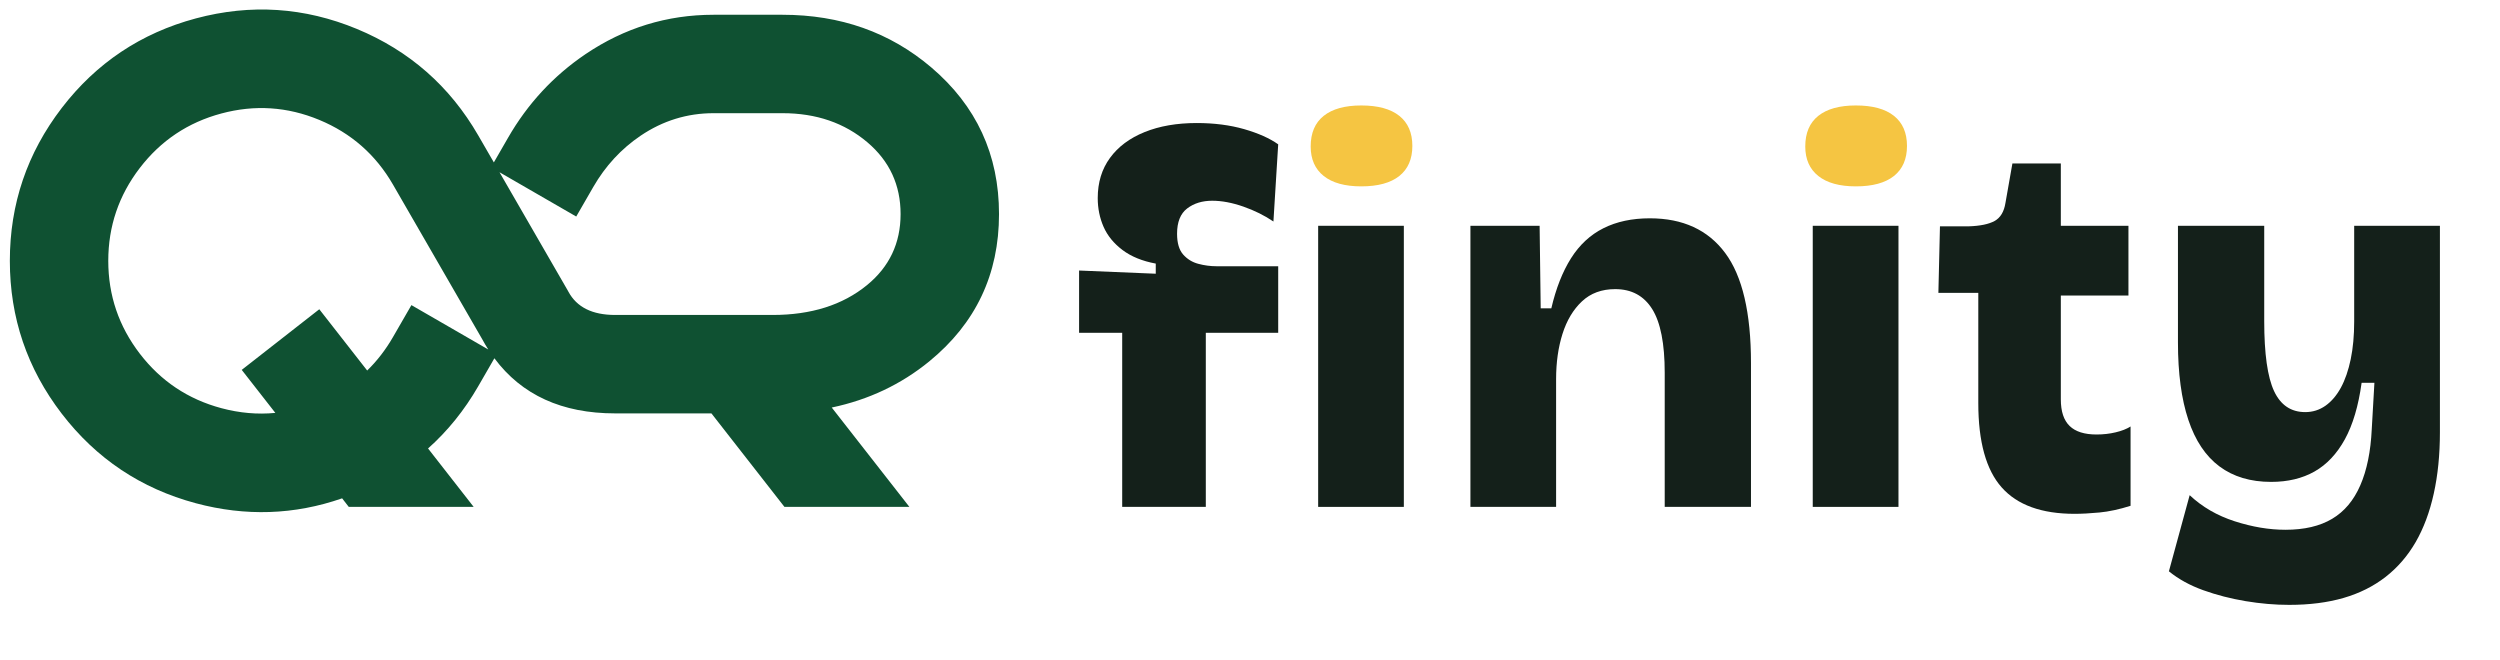
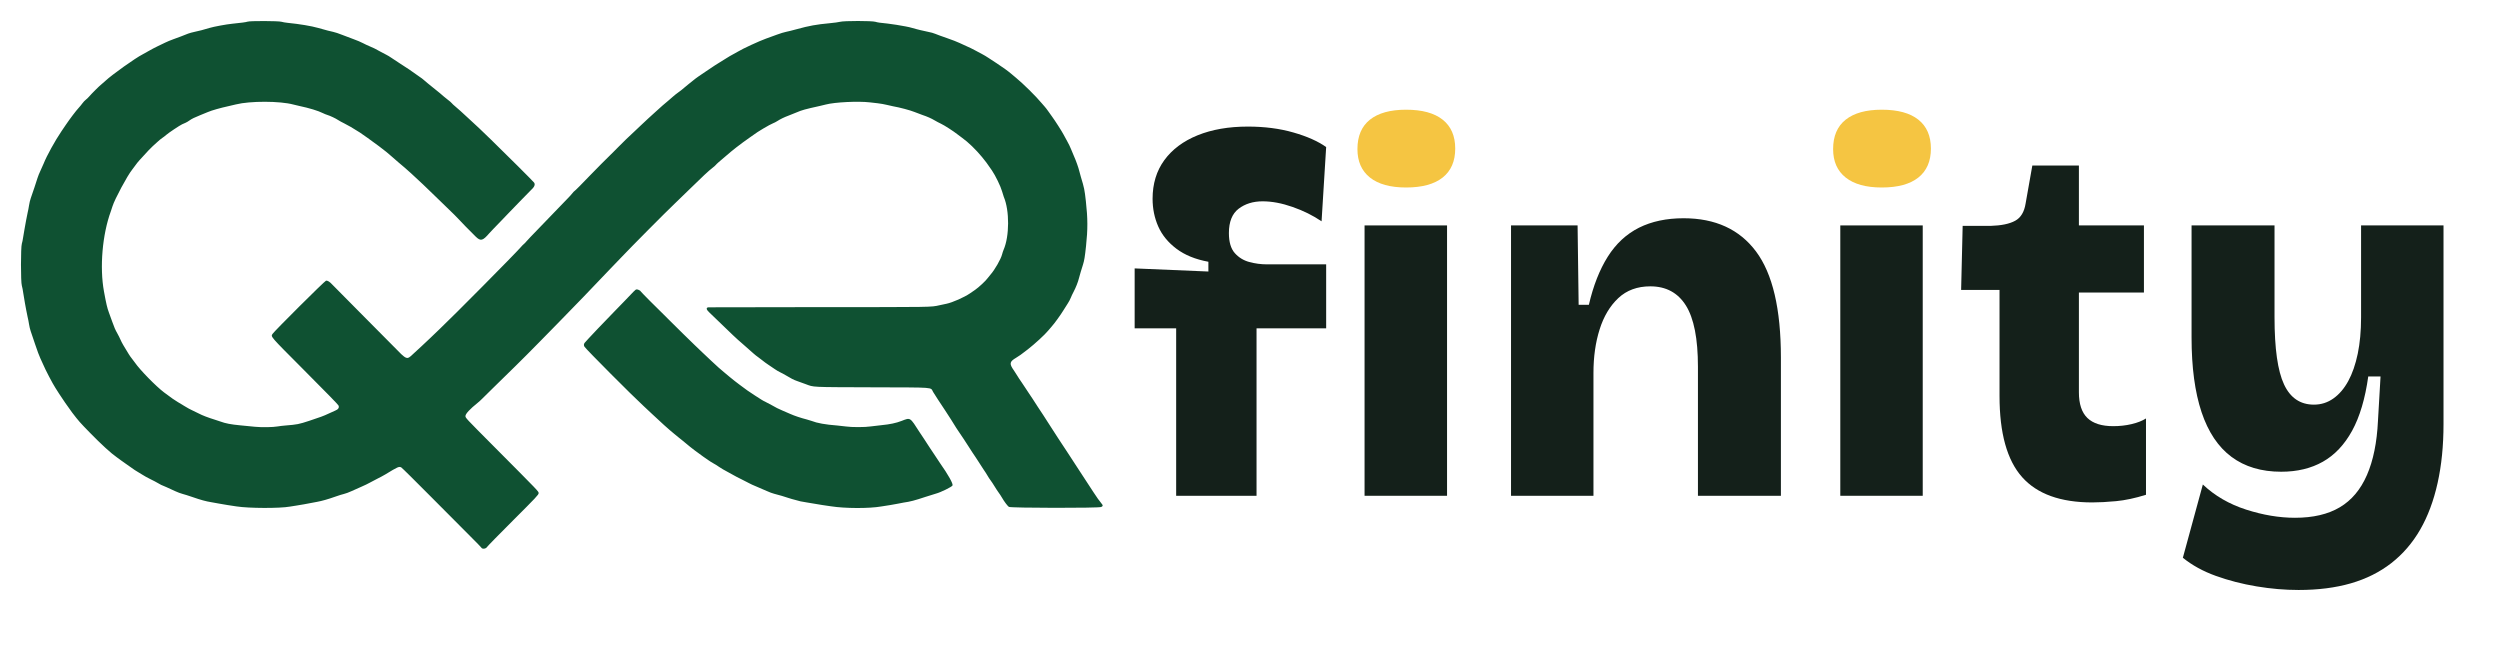
- <svg xmlns="http://www.w3.org/2000/svg" viewBox="-5 -3 508 134" role="img" aria-label="QRfinity">
-   <path fill="#0F5132" d="M98.23 25Q104.21 14.61 113.98 8Q125.82 0 140 0L154 0Q171.65 0 184.23 10.69Q198 22.4 198 40.5Q198 58.85 183.83 70.43Q175.24 77.45 164.01 79.81L179.79 100H154.4L139.56 81H120Q103.8 81 95.46 69.8L92.17 75.5Q87.95 82.81 81.98 88.13L91.25 100H65.87L64.52 98.26Q49.96 103.32 34.8 99.26Q18.08 94.78 7.54 81.05Q-3 67.31 -3 50Q-3 32.69 7.54 18.95Q18.08 5.22 34.8 0.74Q51.53 -3.74 67.52 2.88Q83.51 9.51 92.17 24.5L95.35 30ZM59.88 59.84 69.61 72.29Q72.63 69.35 74.85 65.5L78.6 59L94.22 68.02Q93.56 66.99 92.96 65.88L74.85 34.5Q69.59 25.39 59.87 21.36Q50.14 17.33 39.98 20.06Q29.82 22.78 23.41 31.13Q17 39.48 17 50Q17 60.52 23.41 68.87Q29.82 77.22 39.98 79.94Q45.53 81.43 50.95 80.9L44.12 72.16ZM96.5 32 110.35 56Q110.43 56.13 110.5 56.27Q113.04 61 120 61H152Q163.76 61 171.17 54.94Q178 49.36 178 40.5Q178 31.65 171.27 25.93Q164.29 20 154 20L140 20Q131.95 20 125.18 24.57Q119.24 28.59 115.55 35L112.09 41Z" />
-   <path fill="#14201A" d="M240.02 100L223.03 100L223.03 64.62L214.27 64.62L214.27 51.97L229.85 52.62L229.85 50.56Q225.74 49.8 223.09 47.8Q220.44 45.8 219.25 43.1Q218.06 40.39 218.06 37.25L218.06 37.25Q218.06 32.49 220.55 29.09Q223.03 25.68 227.58 23.84Q232.12 22 238.18 22L238.18 22Q243.48 22 247.81 23.24Q252.14 24.49 254.73 26.33L254.73 26.33L253.76 42.01Q251.05 40.17 247.65 38.98Q244.24 37.79 241.32 37.79L241.32 37.79Q238.29 37.79 236.23 39.36Q234.18 40.93 234.18 44.5L234.18 44.5Q234.18 47.31 235.42 48.72Q236.67 50.13 238.5 50.61Q240.34 51.1 242.18 51.1L242.18 51.1L254.73 51.1L254.73 64.62L240.02 64.62L240.02 100" />
-   <path fill="#14201A" d="M280.26 100L262.85 100L262.85 42.88L280.26 42.88L280.26 100" />
-   <path fill="#F5C542" d="M271.61 34.87L271.61 34.87Q266.63 34.87 263.98 32.76Q261.33 30.65 261.33 26.76L261.33 26.76Q261.33 22.65 263.98 20.54Q266.63 18.43 271.61 18.43L271.61 18.43Q276.69 18.43 279.34 20.54Q281.99 22.65 281.99 26.65L281.99 26.65Q281.99 30.65 279.34 32.76Q276.69 34.87 271.61 34.87" />
-   <path fill="#14201A" d="M311.2 100L293.79 100L293.79 42.88L307.85 42.88L308.07 59.65L310.23 59.65Q311.64 53.59 314.23 49.48Q316.83 45.37 320.83 43.37Q324.83 41.36 330.24 41.36L330.24 41.36Q340.31 41.36 345.55 48.4Q350.8 55.43 350.8 70.79L350.8 70.79L350.8 100L333.27 100L333.27 72.74Q333.27 63.87 330.73 59.81Q328.19 55.75 323.21 55.75L323.21 55.75Q319.1 55.75 316.45 58.24Q313.8 60.73 312.5 64.84Q311.2 68.95 311.2 74.04L311.2 74.04L311.2 100" />
-   <path fill="#14201A" d="M380.77 100L363.35 100L363.35 42.88L380.77 42.88L380.77 100" />
-   <path fill="#F5C542" d="M372.11 34.87L372.11 34.87Q367.13 34.87 364.48 32.76Q361.83 30.65 361.83 26.76L361.83 26.76Q361.83 22.65 364.48 20.54Q367.13 18.43 372.11 18.43L372.11 18.43Q377.2 18.43 379.85 20.54Q382.5 22.65 382.5 26.65L382.5 26.65Q382.5 30.65 379.85 32.76Q377.2 34.87 372.11 34.87" />
-   <path fill="#14201A" d="M416.57 101.41L416.57 101.41Q406.51 101.41 401.75 96.05Q396.99 90.7 396.99 78.9L396.99 78.9L396.99 56.51L388.88 56.51L389.2 42.99L395.05 42.99Q398.51 42.88 400.29 41.91Q402.08 40.93 402.51 38.23L402.51 38.23L403.92 30.22L413.76 30.22L413.76 42.88L427.5 42.88L427.5 57.05L413.76 57.05L413.76 78.15Q413.76 81.83 415.55 83.56Q417.33 85.29 421.01 85.29L421.01 85.29Q423.07 85.29 424.9 84.85Q426.74 84.42 427.93 83.66L427.93 83.66L427.93 99.78Q424.47 100.87 421.6 101.14Q418.74 101.41 416.57 101.41" />
-   <path fill="#14201A" d="M460.17 119.91L460.17 119.91Q455.84 119.91 451.3 119.15Q446.76 118.39 442.7 116.93Q438.64 115.47 435.72 113.09L435.72 113.09L439.94 97.62Q443.73 101.19 449.08 102.92Q454.44 104.65 459.41 104.65L459.41 104.65Q465.15 104.65 468.88 102.43Q472.61 100.22 474.61 95.62Q476.62 91.02 476.94 84.21L476.94 84.21L477.48 74.79L474.88 74.79Q473.91 81.83 471.48 86.26Q469.04 90.7 465.31 92.81Q461.58 94.92 456.49 94.92L456.49 94.92Q450.22 94.92 446 91.78Q441.78 88.64 439.67 82.31Q437.56 75.98 437.56 66.57L437.56 66.57L437.56 42.88L455.09 42.88L455.09 62.24Q455.09 72.2 457.09 76.47Q459.09 80.74 463.42 80.74L463.42 80.74Q465.69 80.74 467.53 79.45Q469.37 78.15 470.67 75.77Q471.96 73.39 472.67 69.98Q473.37 66.57 473.37 62.35L473.37 62.35L473.37 42.88L490.79 42.88L490.79 84.85Q490.79 91.67 489.54 97.3Q488.3 102.92 485.87 107.14Q483.43 111.36 479.75 114.23Q476.07 117.09 471.21 118.5Q466.34 119.91 460.17 119.91" />
+ <svg xmlns="http://www.w3.org/2000/svg" viewBox="-4 -4 474 124" role="img" aria-label="QRfinity">
+   <g transform="scale(0.067024) translate(-40 -40)">
+     <path fill="#0F5132" d="M 680.575 41.579 C 676.467 43.084, 662.754 44.947, 637.500 47.433 C 620.709 49.086, 585.452 55.602, 572.795 59.390 C 553.410 65.193, 545.735 67.215, 532.500 70.007 C 524.800 71.630, 515.800 74.064, 512.500 75.415 C 500.523 80.318, 483.220 86.897, 470.500 91.385 C 463.350 93.908, 453 98.204, 447.500 100.931 C 442 103.658, 432.192 108.382, 425.704 111.429 C 419.216 114.475, 408.191 120.294, 401.204 124.360 C 394.217 128.426, 386.216 132.901, 383.425 134.304 C 363.480 144.334, 296.772 191.855, 278.512 209.041 C 274.105 213.189, 268.700 217.914, 266.500 219.541 C 261.670 223.114, 239.415 245.272, 232.619 253.274 C 229.935 256.435, 225.573 260.611, 222.926 262.554 C 220.279 264.497, 215.994 269.057, 213.404 272.686 C 210.814 276.316, 205.925 282.259, 202.538 285.893 C 195.243 293.722, 177.848 316.688, 166.478 333.500 C 162.015 340.100, 156.522 348.200, 154.271 351.500 C 136.409 377.689, 112.496 421.035, 103.885 442.832 C 102.219 447.049, 98.188 456.061, 94.927 462.857 C 91.667 469.653, 87.843 479.103, 86.430 483.857 C 83.569 493.480, 72.527 526.515, 67.438 540.674 C 65.553 545.921, 63.438 554.696, 62.499 561.174 C 61.596 567.403, 59.786 576.775, 58.477 582 C 57.168 587.225, 55.198 597.125, 54.098 604 C 52.998 610.875, 51.004 621.900, 49.667 628.500 C 48.330 635.100, 46.550 645.679, 45.710 652.009 C 44.871 658.339, 43.242 666.312, 42.092 669.727 C 38.875 679.278, 38.843 778.629, 42.054 788.162 C 43.184 791.516, 45.207 802.189, 46.548 811.880 C 47.890 821.571, 49.881 833.550, 50.972 838.500 C 52.064 843.450, 53.651 852, 54.499 857.500 C 55.348 863, 57.124 871.775, 58.446 877 C 59.768 882.225, 61.568 891.414, 62.446 897.419 C 63.323 903.425, 65.409 912.200, 67.080 916.919 C 68.751 921.639, 74.550 938.813, 79.966 955.085 C 85.454 971.573, 91.839 988.701, 94.388 993.776 C 96.903 998.785, 100.591 1006.846, 102.583 1011.691 C 108.295 1025.583, 129.686 1066.497, 136.990 1077.500 C 140.641 1083, 145.364 1090.425, 147.486 1094 C 152.027 1101.653, 176.801 1137.433, 184.529 1147.500 C 203.460 1172.162, 205.747 1174.758, 234.755 1204.500 C 266.943 1237.503, 294.997 1263.122, 310.841 1273.983 C 314.878 1276.750, 320.053 1280.541, 322.341 1282.405 C 324.628 1284.270, 330.100 1288.152, 334.500 1291.032 C 338.900 1293.911, 347.225 1299.753, 353 1304.015 C 358.775 1308.276, 365.525 1312.773, 368 1314.006 C 370.475 1315.240, 376.886 1319.148, 382.246 1322.690 C 387.607 1326.233, 398.155 1332.094, 405.687 1335.716 C 413.219 1339.338, 423.008 1344.483, 427.441 1347.149 C 431.873 1349.815, 435.813 1351.997, 436.197 1351.998 C 437.080 1352.001, 462.042 1363.142, 476.500 1369.987 C 482.550 1372.852, 491.572 1376.215, 496.549 1377.461 C 501.525 1378.708, 514.125 1382.684, 524.549 1386.297 C 548.867 1394.726, 562.557 1398.484, 578.049 1400.982 C 584.897 1402.086, 595 1403.898, 600.500 1405.008 C 606 1406.117, 616.350 1407.890, 623.500 1408.947 C 630.650 1410.005, 642.379 1411.793, 649.565 1412.921 C 684.208 1418.362, 771.543 1418.645, 800.500 1413.411 C 804.900 1412.616, 813.450 1411.259, 819.500 1410.396 C 825.550 1409.533, 835 1407.945, 840.500 1406.867 C 851.922 1404.628, 861.875 1402.758, 877.225 1399.967 C 891.297 1397.408, 908.663 1392.453, 929 1385.192 C 938.075 1381.953, 949.100 1378.511, 953.500 1377.543 C 958.093 1376.534, 967.036 1373.223, 974.500 1369.769 C 981.650 1366.460, 994.609 1360.678, 1003.297 1356.920 C 1011.986 1353.162, 1021.823 1348.430, 1025.157 1346.405 C 1028.491 1344.379, 1038.017 1339.371, 1046.324 1335.275 C 1054.632 1331.179, 1065.495 1325.352, 1070.465 1322.325 C 1106.176 1300.572, 1108.829 1299.401, 1115.375 1302.508 C 1117.122 1303.337, 1155.665 1341.440, 1201.026 1387.182 C 1246.387 1432.924, 1296.401 1483.169, 1312.169 1498.839 C 1327.937 1514.508, 1341.401 1528.380, 1342.088 1529.664 C 1344.553 1534.270, 1354.852 1533.033, 1358 1527.753 C 1359.375 1525.447, 1391.826 1492.271, 1430.114 1454.030 C 1497.399 1386.825, 1503.993 1379.817, 1503.993 1375.500 C 1503.993 1370.324, 1508.227 1374.747, 1376.534 1242.365 C 1296.413 1161.825, 1297.093 1162.553, 1297.035 1157.200 C 1296.969 1151.028, 1309.350 1137.652, 1331.849 1119.587 C 1335.507 1116.650, 1341.056 1111.604, 1344.179 1108.373 C 1347.303 1105.143, 1361.175 1091.475, 1375.008 1078 C 1419.596 1034.563, 1466.262 988.633, 1470.943 983.578 C 1473.449 980.870, 1489.455 964.670, 1506.512 947.578 C 1523.568 930.485, 1546.743 906.856, 1558.012 895.069 C 1569.280 883.282, 1587.725 864.324, 1599 852.939 C 1610.275 841.555, 1624.514 826.899, 1630.643 820.370 C 1651.006 798.679, 1704.681 742.531, 1706.995 740.500 C 1708.249 739.400, 1721.224 725.900, 1735.830 710.500 C 1766.872 677.769, 1862.467 581.512, 1888.500 556.773 C 1898.400 547.365, 1917.525 528.826, 1931 515.576 C 1964.757 482.384, 1986.072 462.500, 1995.330 455.566 C 1999.637 452.341, 2004.127 448.394, 2005.310 446.795 C 2007.206 444.230, 2015.724 436.699, 2034.798 420.725 C 2037.934 418.099, 2043.875 413.037, 2048 409.477 C 2052.125 405.917, 2058.875 400.504, 2063 397.450 C 2067.125 394.395, 2075.675 387.933, 2082 383.090 C 2088.325 378.247, 2096.875 372.130, 2101 369.496 C 2105.125 366.862, 2110.300 363.236, 2112.500 361.438 C 2121.272 354.268, 2158.214 332.365, 2167.146 329.038 C 2170.251 327.881, 2175.572 325.137, 2178.970 322.941 C 2187.708 317.293, 2198.878 311.848, 2210.500 307.570 C 2216 305.546, 2226.147 301.480, 2233.050 298.534 C 2249.277 291.610, 2256.751 289.530, 2299.500 280.041 C 2304.450 278.943, 2311.875 277.153, 2316 276.064 C 2341.836 269.245, 2408.101 266.015, 2441.500 269.948 C 2445.900 270.466, 2455.800 271.603, 2463.500 272.475 C 2471.200 273.347, 2482.675 275.380, 2489 276.992 C 2495.325 278.605, 2503.425 280.430, 2507 281.048 C 2525.195 284.190, 2555.167 292.161, 2567 297.003 C 2573.875 299.816, 2584 303.629, 2589.500 305.476 C 2603.534 310.190, 2614.993 315.261, 2624.416 320.928 C 2628.862 323.602, 2636.775 327.780, 2642 330.213 C 2651.727 334.741, 2677.370 351.244, 2689 360.459 C 2692.575 363.291, 2698.487 367.726, 2702.139 370.313 C 2718.956 382.229, 2740.612 403.148, 2758.382 424.642 C 2768.502 436.883, 2771.786 441.329, 2786.368 462.529 C 2796.090 476.663, 2811.205 507.808, 2814.881 521.277 C 2816.648 527.755, 2818.906 534.955, 2819.897 537.277 C 2836.352 575.816, 2836.078 648.795, 2819.335 686.930 C 2818.023 689.917, 2816.029 695.992, 2814.904 700.430 C 2811.611 713.417, 2794.159 743.846, 2782.529 756.880 C 2779.594 760.169, 2775.849 764.804, 2774.206 767.180 C 2769.161 774.478, 2749.045 793.222, 2738.500 800.449 C 2733 804.219, 2726.493 808.681, 2724.040 810.364 C 2708.151 821.269, 2674.553 836.114, 2658.038 839.526 C 2651.692 840.838, 2642.450 842.810, 2637.500 843.909 C 2613.298 849.284, 2623.659 849.127, 2292.500 849.142 C 2124.200 849.150, 1985.259 849.383, 1983.742 849.660 C 1977.073 850.876, 1978.349 856.388, 1987.163 864.437 C 1990.098 867.118, 2001.069 877.679, 2011.543 887.906 C 2044.311 919.903, 2068.840 942.994, 2077.222 949.735 C 2079.434 951.514, 2085.126 956.521, 2089.872 960.860 C 2094.617 965.200, 2100.075 970.027, 2102 971.588 C 2103.925 973.150, 2108.319 977.021, 2111.764 980.193 C 2115.210 983.364, 2121.285 988.174, 2125.264 990.881 C 2129.244 993.588, 2134.975 997.948, 2138 1000.569 C 2141.025 1003.190, 2148 1008.280, 2153.500 1011.880 C 2159 1015.480, 2167.226 1021.062, 2171.781 1024.284 C 2176.336 1027.506, 2183.311 1031.624, 2187.281 1033.436 C 2191.251 1035.248, 2198.550 1039.176, 2203.500 1042.165 C 2219.188 1051.639, 2225.239 1054.692, 2235.500 1058.312 C 2241 1060.252, 2251.693 1064.124, 2259.262 1066.917 C 2283.780 1075.965, 2270.587 1075.335, 2448.528 1075.954 C 2630.051 1076.585, 2611.695 1075.183, 2619.918 1089.050 C 2624.139 1096.169, 2641.193 1122.359, 2654.071 1141.500 C 2661.332 1152.293, 2681.078 1183.368, 2685.409 1190.818 C 2687.109 1193.742, 2691.171 1199.817, 2694.436 1204.318 C 2697.701 1208.818, 2703.061 1216.775, 2706.347 1222 C 2709.633 1227.225, 2715.330 1236, 2719.007 1241.500 C 2722.684 1247, 2728.196 1255.550, 2731.255 1260.500 C 2734.313 1265.450, 2738.254 1271.300, 2740.011 1273.500 C 2741.768 1275.700, 2745.714 1281.775, 2748.780 1287 C 2751.846 1292.225, 2757.815 1301.450, 2762.044 1307.500 C 2766.274 1313.550, 2771.627 1321.875, 2773.939 1326 C 2776.252 1330.125, 2780.091 1335.991, 2782.470 1339.035 C 2784.849 1342.080, 2790.030 1349.927, 2793.984 1356.473 C 2797.937 1363.019, 2803.127 1370.916, 2805.517 1374.022 C 2807.907 1377.128, 2812.048 1383.456, 2814.720 1388.084 C 2821.142 1399.208, 2830.159 1411.264, 2834.227 1414.165 C 2839.026 1417.589, 3088.683 1417.908, 3095.500 1414.500 C 3100.803 1411.849, 3100.938 1409.872, 3096.185 1404.473 C 3091.413 1399.051, 3081.696 1385.397, 3073.500 1372.597 C 3070.200 1367.443, 3063.900 1357.795, 3059.500 1351.157 C 3055.100 1344.519, 3046.775 1331.788, 3041 1322.866 C 3035.225 1313.944, 3026 1299.800, 3020.500 1291.436 C 3015 1283.071, 3008.393 1272.913, 3005.817 1268.864 C 3003.242 1264.814, 2997.617 1256.229, 2993.317 1249.787 C 2989.018 1243.345, 2983.814 1235.470, 2981.754 1232.287 C 2979.693 1229.104, 2975.765 1223.125, 2973.024 1219 C 2964.757 1206.556, 2948.271 1180.996, 2943.233 1172.811 C 2940.630 1168.581, 2935.350 1160.358, 2931.500 1154.536 C 2927.650 1148.715, 2920.450 1137.833, 2915.500 1130.354 C 2910.550 1122.876, 2904.142 1112.934, 2901.259 1108.263 C 2898.376 1103.591, 2893.811 1096.783, 2891.113 1093.134 C 2888.415 1089.485, 2884.510 1083.575, 2882.434 1080 C 2880.359 1076.425, 2874.970 1068.325, 2870.459 1062 C 2865.949 1055.675, 2860.316 1047.125, 2857.943 1043 C 2855.570 1038.875, 2851.491 1032.502, 2848.879 1028.837 C 2834.899 1009.225, 2835.783 1003.551, 2854.544 992.503 C 2863.135 987.444, 2869.038 983.209, 2887.598 968.791 C 2907.406 953.403, 2935.899 927.235, 2945.082 916 C 2948.003 912.425, 2952.668 906.989, 2955.447 903.921 C 2963.227 895.330, 2980.957 870.819, 2988.876 857.706 C 2992.793 851.220, 2998.322 842.469, 3001.162 838.259 C 3004.003 834.050, 3007.632 827.208, 3009.228 823.053 C 3010.823 818.899, 3014.597 810.893, 3017.612 805.262 C 3023.634 794.020, 3030.216 777.198, 3032.571 767.030 C 3033.403 763.439, 3035.626 755.550, 3037.512 749.500 C 3039.397 743.450, 3042.303 734.107, 3043.970 728.737 C 3047.637 716.923, 3049.157 707.669, 3052.465 677 C 3057.652 628.902, 3057.552 598.214, 3052.045 549.281 C 3048.347 516.414, 3047.505 512.319, 3038.005 481 C 3036.420 475.775, 3034.418 468.424, 3033.556 464.664 C 3031.301 454.830, 3023.990 434.340, 3017.976 421 C 3015.124 414.675, 3011.320 405.592, 3009.523 400.816 C 3007.726 396.040, 3003.100 386.590, 2999.244 379.816 C 2995.387 373.042, 2990.649 364.350, 2988.715 360.500 C 2984.971 353.047, 2964.051 320.378, 2956.828 310.704 C 2954.447 307.516, 2949.564 300.661, 2945.975 295.471 C 2942.386 290.280, 2937.636 284.114, 2935.420 281.767 C 2933.204 279.420, 2929.172 274.800, 2926.459 271.500 C 2911.468 253.263, 2873.781 216.070, 2854.131 200.117 C 2850.484 197.157, 2844.849 192.432, 2841.609 189.617 C 2832.981 182.123, 2815.401 169.380, 2800 159.457 C 2792.575 154.673, 2782.043 147.776, 2776.596 144.130 C 2771.149 140.483, 2763.499 135.886, 2759.596 133.913 C 2755.693 131.940, 2746.652 127.102, 2739.505 123.162 C 2732.358 119.222, 2721.558 113.930, 2715.505 111.403 C 2709.452 108.875, 2700 104.553, 2694.500 101.798 C 2689 99.043, 2673.025 92.857, 2659 88.051 C 2644.975 83.245, 2630.149 77.837, 2626.054 76.034 C 2621.392 73.982, 2613.799 71.867, 2605.747 70.379 C 2598.674 69.072, 2588.974 66.908, 2584.193 65.570 C 2579.412 64.232, 2573.925 62.850, 2572 62.499 C 2570.075 62.148, 2565.125 60.774, 2561 59.447 C 2556.875 58.119, 2548.325 56.130, 2542 55.026 C 2535.675 53.921, 2524.200 51.915, 2516.500 50.567 C 2508.800 49.220, 2497.550 47.627, 2491.500 47.029 C 2469.119 44.815, 2462.902 43.914, 2456.774 41.993 C 2447.189 38.988, 2367.714 38.964, 2356.894 41.962 C 2352.832 43.088, 2340.152 44.816, 2327.156 46.015 C 2290.108 49.435, 2269.178 53.223, 2234.500 62.786 C 2222.400 66.123, 2208.542 69.579, 2203.705 70.467 C 2198.868 71.355, 2187.618 74.796, 2178.705 78.113 C 2169.792 81.430, 2155.525 86.620, 2147 89.645 C 2128.584 96.180, 2080.256 118.526, 2068.457 125.962 C 2065.133 128.056, 2058.608 131.682, 2053.957 134.019 C 2049.306 136.357, 2040.550 141.491, 2034.500 145.428 C 2028.450 149.366, 2020.800 154.119, 2017.500 155.992 C 2011.290 159.515, 1997.823 168.310, 1978.080 181.735 C 1971.800 186.006, 1962.319 192.425, 1957.012 196 C 1951.706 199.575, 1944.470 205.015, 1940.932 208.089 C 1937.394 211.163, 1931.800 215.628, 1928.500 218.012 C 1925.200 220.395, 1919.709 224.932, 1916.298 228.093 C 1912.887 231.255, 1905.553 237.063, 1900 241 C 1894.447 244.937, 1887.113 250.746, 1883.702 253.909 C 1880.291 257.072, 1874.800 261.837, 1871.500 264.497 C 1862.311 271.905, 1846.744 285.517, 1836.042 295.500 C 1830.736 300.450, 1820.572 309.675, 1813.456 316 C 1806.339 322.325, 1796.913 331.157, 1792.508 335.627 C 1788.104 340.096, 1780.900 346.910, 1776.500 350.768 C 1767.478 358.679, 1735.604 389.435, 1729.500 396.120 C 1727.300 398.529, 1721.542 404.325, 1716.704 409 C 1700.209 424.941, 1661.528 463.777, 1649.500 476.473 C 1630.035 497.019, 1606.135 521, 1605.122 521 C 1604.605 521, 1601.960 523.829, 1599.243 527.286 C 1596.526 530.743, 1590.921 536.930, 1586.787 541.036 C 1582.653 545.141, 1568.996 559.300, 1556.438 572.500 C 1543.880 585.700, 1519.999 610.450, 1503.370 627.500 C 1486.740 644.550, 1471.351 660.750, 1469.170 663.500 C 1466.990 666.250, 1463.836 669.507, 1462.161 670.737 C 1460.486 671.968, 1456.313 676.243, 1452.887 680.237 C 1437.588 698.074, 1260.447 876.740, 1223.568 911.528 C 1214.256 920.313, 1202.301 931.775, 1197.001 937 C 1191.702 942.225, 1180.683 952.575, 1172.515 960 C 1164.347 967.425, 1153.713 977.226, 1148.884 981.780 C 1130.631 998.990, 1131.822 999.464, 1092.916 959.500 C 1076.852 943, 1032.969 898.763, 995.396 861.196 C 957.824 823.629, 924.105 789.565, 920.466 785.499 C 913.249 777.435, 906.644 773.371, 902.462 774.420 C 898.465 775.423, 755.487 917.759, 751.141 925.062 C 746.262 933.259, 743.592 930.184, 837 1023.948 C 907.133 1094.348, 937.082 1125.085, 938.067 1127.676 C 940.367 1133.727, 937.081 1138.545, 928.263 1142.045 C 925.094 1143.303, 916.512 1147.174, 909.194 1150.646 C 896.172 1156.825, 886.314 1160.489, 855 1170.785 C 825.652 1180.435, 820.893 1181.370, 787.634 1184.012 C 780.410 1184.586, 770.675 1185.748, 766 1186.594 C 752.688 1189.004, 720.534 1189.495, 701.500 1187.580 C 692.700 1186.695, 673.800 1184.850, 659.500 1183.482 C 633.278 1180.972, 618.308 1178.096, 604.072 1172.832 C 601.007 1171.699, 594.450 1169.524, 589.500 1167.998 C 568.952 1161.663, 552.849 1155.490, 542.315 1149.912 C 536.163 1146.654, 527.613 1142.497, 523.315 1140.675 C 519.017 1138.853, 510.100 1133.976, 503.500 1129.838 C 496.900 1125.699, 487.752 1120.189, 483.172 1117.593 C 475.664 1113.337, 464.799 1105.707, 444.500 1090.435 C 421.676 1073.263, 376.328 1026.897, 361.964 1006.046 C 359.193 1002.023, 354.968 996.429, 352.575 993.616 C 348.605 988.948, 342.481 979.278, 328.751 956 C 325.993 951.325, 322.428 944.350, 320.827 940.500 C 319.226 936.650, 315.496 929.225, 312.538 924 C 306.346 913.062, 303.378 906.255, 297.495 889.500 C 295.178 882.900, 291.019 871.425, 288.252 864 C 283.607 851.538, 280.800 839.523, 274.467 805 C 261.890 736.444, 269.830 643.576, 293.874 578 C 294.983 574.975, 297.064 568.675, 298.498 564 C 304.583 544.170, 340.522 477.131, 353.984 460.500 C 357.101 456.650, 361.524 450.720, 363.814 447.322 C 366.104 443.924, 371.020 437.794, 374.739 433.699 C 398.166 407.907, 408.091 397.400, 412.500 393.724 C 415.250 391.431, 421.131 386.102, 425.568 381.881 C 430.006 377.661, 436.229 372.549, 439.398 370.522 C 442.567 368.495, 447.648 364.583, 450.690 361.828 C 456.634 356.445, 488.905 334.908, 495.500 331.923 C 497.700 330.928, 502.053 329.003, 505.173 327.647 C 508.293 326.291, 513.260 323.358, 516.212 321.130 C 521.926 316.815, 531.581 312.067, 547 305.989 C 552.225 303.929, 561.900 299.971, 568.500 297.192 C 579.956 292.369, 603.187 285.754, 627 280.535 C 632.775 279.269, 642 277.102, 647.500 275.719 C 687.604 265.635, 772.385 265.800, 810.159 276.037 C 814.196 277.132, 821.775 278.931, 827 280.035 C 855.300 286.017, 880.458 293.681, 893.716 300.357 C 897.513 302.269, 903.187 304.580, 906.325 305.492 C 914.073 307.745, 930.181 315.370, 937.060 320.041 C 940.160 322.146, 947.827 326.340, 954.098 329.361 C 964.435 334.341, 979.513 343.149, 998.500 355.299 C 1005.601 359.843, 1030.879 377.963, 1052.216 393.803 C 1067.181 404.913, 1081.726 416.696, 1090.015 424.425 C 1093.598 427.766, 1101.248 434.440, 1107.015 439.256 C 1123.418 452.954, 1128.510 457.372, 1143.464 470.883 C 1160.473 486.251, 1193.722 517.715, 1208 531.956 C 1213.775 537.716, 1230.650 554.071, 1245.500 568.301 C 1260.350 582.530, 1273.998 596.042, 1275.829 598.326 C 1279.002 602.287, 1312.258 636.308, 1326 649.653 C 1340.064 663.311, 1345.790 661.858, 1364.730 639.824 C 1367.720 636.346, 1373.391 630.325, 1377.333 626.445 C 1381.275 622.565, 1390.125 613.415, 1397 606.110 C 1403.875 598.806, 1413.346 588.931, 1418.048 584.165 C 1422.749 579.399, 1438.025 563.606, 1451.995 549.069 C 1465.965 534.532, 1479.179 521.032, 1481.361 519.069 C 1492.014 509.481, 1495.082 502.605, 1491.243 496.916 C 1488.991 493.578, 1410.523 415.301, 1370.476 376.443 C 1338.657 345.569, 1332.325 339.582, 1306.018 315.500 C 1297.606 307.800, 1287.299 298.319, 1283.112 294.430 C 1278.925 290.542, 1272.115 284.604, 1267.978 281.235 C 1263.841 277.865, 1259.430 273.720, 1258.175 272.023 C 1256.921 270.327, 1251.756 265.878, 1246.697 262.137 C 1241.639 258.396, 1236.825 254.514, 1236 253.511 C 1235.175 252.508, 1230.225 248.246, 1225 244.042 C 1192.274 217.705, 1182.053 209.339, 1178.500 205.982 C 1176.300 203.903, 1171.800 200.513, 1168.500 198.447 C 1165.200 196.381, 1159.800 192.580, 1156.500 190.001 C 1149.582 184.594, 1129.872 171.340, 1110.158 158.838 C 1102.646 154.074, 1092.519 147.392, 1087.653 143.988 C 1082.787 140.585, 1076.262 136.637, 1073.153 135.214 C 1070.044 133.792, 1063 130.074, 1057.500 126.952 C 1043.977 119.277, 1034.553 114.592, 1025.271 110.930 C 1020.997 109.243, 1012.775 105.370, 1007 102.323 C 1001.225 99.275, 989.750 94.404, 981.500 91.498 C 973.250 88.592, 958.625 83.057, 949 79.198 C 938.847 75.126, 927.932 71.486, 923 70.526 C 915.181 69.004, 903.857 66.036, 880.546 59.396 C 861.044 53.842, 827.931 48.308, 794 44.931 C 787.675 44.302, 779.800 42.941, 776.500 41.906 C 768.475 39.391, 687.304 39.114, 680.575 41.579 M 1772.583 805.267 C 1769.237 808.714, 1757.500 820.951, 1746.500 832.461 C 1735.500 843.971, 1722.819 857.013, 1718.321 861.444 C 1703.362 876.178, 1635.780 947.452, 1633.879 950.500 C 1631.520 954.282, 1631.506 957.731, 1633.835 961.263 C 1639.096 969.241, 1770.904 1101.567, 1799.500 1127.579 C 1806.100 1133.582, 1817.582 1144.346, 1825.015 1151.497 C 1843.767 1169.537, 1875.906 1198.350, 1887.500 1207.514 C 1890.250 1209.687, 1895.200 1213.756, 1898.500 1216.555 C 1901.800 1219.354, 1907.403 1223.845, 1910.951 1226.535 C 1914.500 1229.225, 1920.125 1233.861, 1923.451 1236.835 C 1930.997 1243.583, 1959.024 1264.948, 1969.590 1272.008 C 1973.941 1274.915, 1980.425 1279.419, 1984 1282.017 C 1987.575 1284.614, 1993.986 1288.639, 1998.247 1290.959 C 2002.509 1293.279, 2010.159 1298.058, 2015.247 1301.578 C 2020.336 1305.098, 2029.675 1310.601, 2036 1313.807 C 2042.325 1317.014, 2050.650 1321.592, 2054.500 1323.981 C 2058.350 1326.370, 2069.163 1332.008, 2078.529 1336.510 C 2087.895 1341.013, 2097.559 1345.959, 2100.003 1347.502 C 2102.447 1349.045, 2111.884 1353.332, 2120.974 1357.030 C 2130.063 1360.727, 2142.950 1366.289, 2149.612 1369.389 C 2156.274 1372.490, 2165.499 1375.936, 2170.112 1377.048 C 2180.356 1379.517, 2205.281 1386.837, 2209.790 1388.700 C 2212.628 1389.873, 2222.904 1392.755, 2244.914 1398.551 C 2247.892 1399.335, 2255.542 1400.678, 2261.914 1401.536 C 2268.287 1402.394, 2278.900 1404.162, 2285.500 1405.466 C 2292.100 1406.770, 2301.550 1408.348, 2306.500 1408.974 C 2311.450 1409.599, 2322.475 1411.209, 2331 1412.550 C 2370.962 1418.837, 2439.112 1419.036, 2473.708 1412.965 C 2479.872 1411.883, 2491.347 1410.075, 2499.208 1408.946 C 2507.068 1407.817, 2516.875 1406.051, 2521 1405.022 C 2525.125 1403.992, 2532.100 1402.646, 2536.500 1402.031 C 2555.104 1399.428, 2567.896 1396.097, 2598 1386.018 C 2609.275 1382.243, 2622.775 1378.030, 2628 1376.655 C 2641.445 1373.118, 2672.955 1357.649, 2674.850 1353.656 C 2677.065 1348.988, 2662.566 1323.061, 2639.363 1290.195 C 2636.139 1285.627, 2629.884 1276.177, 2625.465 1269.195 C 2621.045 1262.213, 2615.122 1253.341, 2612.302 1249.481 C 2609.482 1245.620, 2605.059 1238.870, 2602.472 1234.481 C 2599.885 1230.091, 2596.133 1224.300, 2594.134 1221.611 C 2592.135 1218.922, 2586.675 1210.742, 2582 1203.432 C 2554.138 1159.869, 2556.158 1161.153, 2530.930 1170.957 C 2515.401 1176.992, 2497.585 1180.797, 2474.830 1182.939 C 2463.098 1184.043, 2448.775 1185.717, 2443 1186.658 C 2428.108 1189.086, 2388.770 1189.149, 2373.500 1186.769 C 2367.450 1185.826, 2356.200 1184.575, 2348.500 1183.988 C 2315.084 1181.441, 2291.985 1177.288, 2275.798 1170.918 C 2273.212 1169.900, 2267.362 1168.119, 2262.798 1166.960 C 2245.915 1162.672, 2228.158 1156.745, 2216 1151.339 C 2209.125 1148.283, 2199.450 1144.101, 2194.500 1142.046 C 2183.546 1137.500, 2173.656 1132.540, 2163.301 1126.401 C 2159.010 1123.857, 2151.820 1120.071, 2147.323 1117.986 C 2142.826 1115.902, 2137.172 1112.838, 2134.758 1111.178 C 2132.345 1109.517, 2124.145 1104.280, 2116.536 1099.540 C 2103.456 1091.392, 2086.305 1079.360, 2072.630 1068.738 C 2069.259 1066.119, 2063.125 1061.437, 2059 1058.333 C 2054.875 1055.228, 2048.575 1050.153, 2045 1047.054 C 2041.425 1043.955, 2034.900 1038.515, 2030.500 1034.966 C 2020.060 1026.545, 2007.391 1015.263, 1992.368 1001.010 C 1985.695 994.680, 1974.014 983.650, 1966.411 976.500 C 1958.808 969.350, 1949.399 960.350, 1945.503 956.500 C 1941.606 952.650, 1927.049 938.475, 1913.154 925 C 1899.259 911.525, 1881.062 893.525, 1872.715 885 C 1864.368 876.475, 1855.331 867.475, 1852.633 865 C 1843.539 856.656, 1793 805.712, 1793 804.888 C 1793 803.105, 1785.402 799, 1782.101 799 C 1779.201 799, 1777.720 799.975, 1772.583 805.267" />
+   </g>
+   <path fill="#14201A" d="M234.24 90L219 90L219 58.25L211.13 58.25L211.13 46.89L225.11 47.48L225.11 45.63Q221.42 44.95 219.05 43.16Q216.67 41.36 215.6 38.93Q214.53 36.5 214.53 33.69L214.53 33.69Q214.53 29.42 216.76 26.36Q219 23.3 223.07 21.65Q227.15 20 232.59 20L232.59 20Q237.35 20 241.23 21.12Q245.11 22.23 247.44 23.88L247.44 23.88L246.57 37.96Q244.14 36.31 241.08 35.24Q238.03 34.17 235.4 34.17L235.4 34.17Q232.69 34.17 230.84 35.58Q229 36.99 229 40.19L229 40.19Q229 42.72 230.11 43.98Q231.23 45.24 232.88 45.68Q234.53 46.12 236.18 46.12L236.18 46.12L247.44 46.12L247.44 58.25L234.24 58.25L234.24 90" />
+   <path fill="#14201A" d="M270.36 90L254.72 90L254.72 38.74L270.36 38.74L270.36 90" />
+   <path fill="#F5C542" d="M262.59 31.55L262.59 31.55Q258.12 31.55 255.74 29.66Q253.37 27.77 253.37 24.27L253.37 24.27Q253.37 20.58 255.74 18.69Q258.12 16.8 262.59 16.8L262.59 16.8Q267.15 16.8 269.53 18.69Q271.91 20.58 271.91 24.17L271.91 24.17Q271.91 27.77 269.53 29.66Q267.15 31.55 262.59 31.55" />
+   <path fill="#14201A" d="M298.12 90L282.49 90L282.49 38.74L295.11 38.74L295.31 53.79L297.25 53.79Q298.51 48.35 300.84 44.66Q303.17 40.97 306.76 39.17Q310.36 37.38 315.21 37.38L315.21 37.38Q324.24 37.38 328.95 43.69Q333.66 50 333.66 63.79L333.66 63.79L333.66 90L317.93 90L317.93 65.53Q317.93 57.57 315.65 53.93Q313.37 50.29 308.9 50.29L308.9 50.29Q305.21 50.29 302.83 52.52Q300.45 54.76 299.29 58.45Q298.12 62.14 298.12 66.7L298.12 66.7L298.12 90" />
+   <path fill="#14201A" d="M360.55 90L344.92 90L344.92 38.74L360.55 38.74L360.55 90" />
+   <path fill="#F5C542" d="M352.78 31.55L352.78 31.55Q348.32 31.55 345.94 29.66Q343.56 27.77 343.56 24.27L343.56 24.27Q343.56 20.58 345.94 18.69Q348.32 16.8 352.78 16.8L352.78 16.8Q357.35 16.8 359.72 18.69Q362.1 20.58 362.1 24.17L362.1 24.17Q362.1 27.77 359.72 29.66Q357.35 31.55 352.78 31.55" />
+   <path fill="#14201A" d="M392.69 91.26L392.69 91.26Q383.66 91.26 379.39 86.46Q375.11 81.65 375.11 71.07L375.11 71.07L375.11 50.97L367.83 50.97L368.12 38.83L373.37 38.83Q376.47 38.74 378.07 37.86Q379.68 36.99 380.06 34.56L380.06 34.56L381.33 27.38L390.16 27.38L390.16 38.74L402.49 38.74L402.49 51.46L390.16 51.46L390.16 70.39Q390.16 73.69 391.76 75.24Q393.37 76.8 396.67 76.8L396.67 76.8Q398.51 76.8 400.16 76.41Q401.81 76.02 402.88 75.34L402.88 75.34L402.88 89.81Q399.77 90.78 397.2 91.02Q394.63 91.26 392.69 91.26" />
+   <path fill="#14201A" d="M431.81 107.86L431.81 107.86Q427.93 107.86 423.85 107.18Q419.77 106.5 416.13 105.19Q412.49 103.88 409.87 101.75L409.87 101.75L413.66 87.86Q417.05 91.07 421.86 92.62Q426.67 94.17 431.13 94.17L431.13 94.17Q436.28 94.17 439.63 92.18Q442.98 90.19 444.77 86.07Q446.57 81.94 446.86 75.83L446.86 75.83L447.35 67.38L445.02 67.38Q444.14 73.69 441.96 77.67Q439.77 81.65 436.42 83.54Q433.07 85.44 428.51 85.44L428.51 85.44Q422.88 85.44 419.09 82.62Q415.31 79.81 413.41 74.13Q411.52 68.45 411.52 60L411.52 60L411.52 38.74L427.25 38.74L427.25 56.12Q427.25 65.05 429.05 68.88Q430.84 72.72 434.72 72.72L434.72 72.72Q436.76 72.72 438.41 71.55Q440.06 70.39 441.23 68.25Q442.39 66.12 443.03 63.06Q443.66 60 443.66 56.21L443.66 56.21L443.66 38.74L459.29 38.74L459.29 76.41Q459.29 82.52 458.17 87.57Q457.05 92.62 454.87 96.41Q452.69 100.19 449.39 102.77Q446.08 105.34 441.72 106.6Q437.35 107.86 431.81 107.86" />
</svg>
